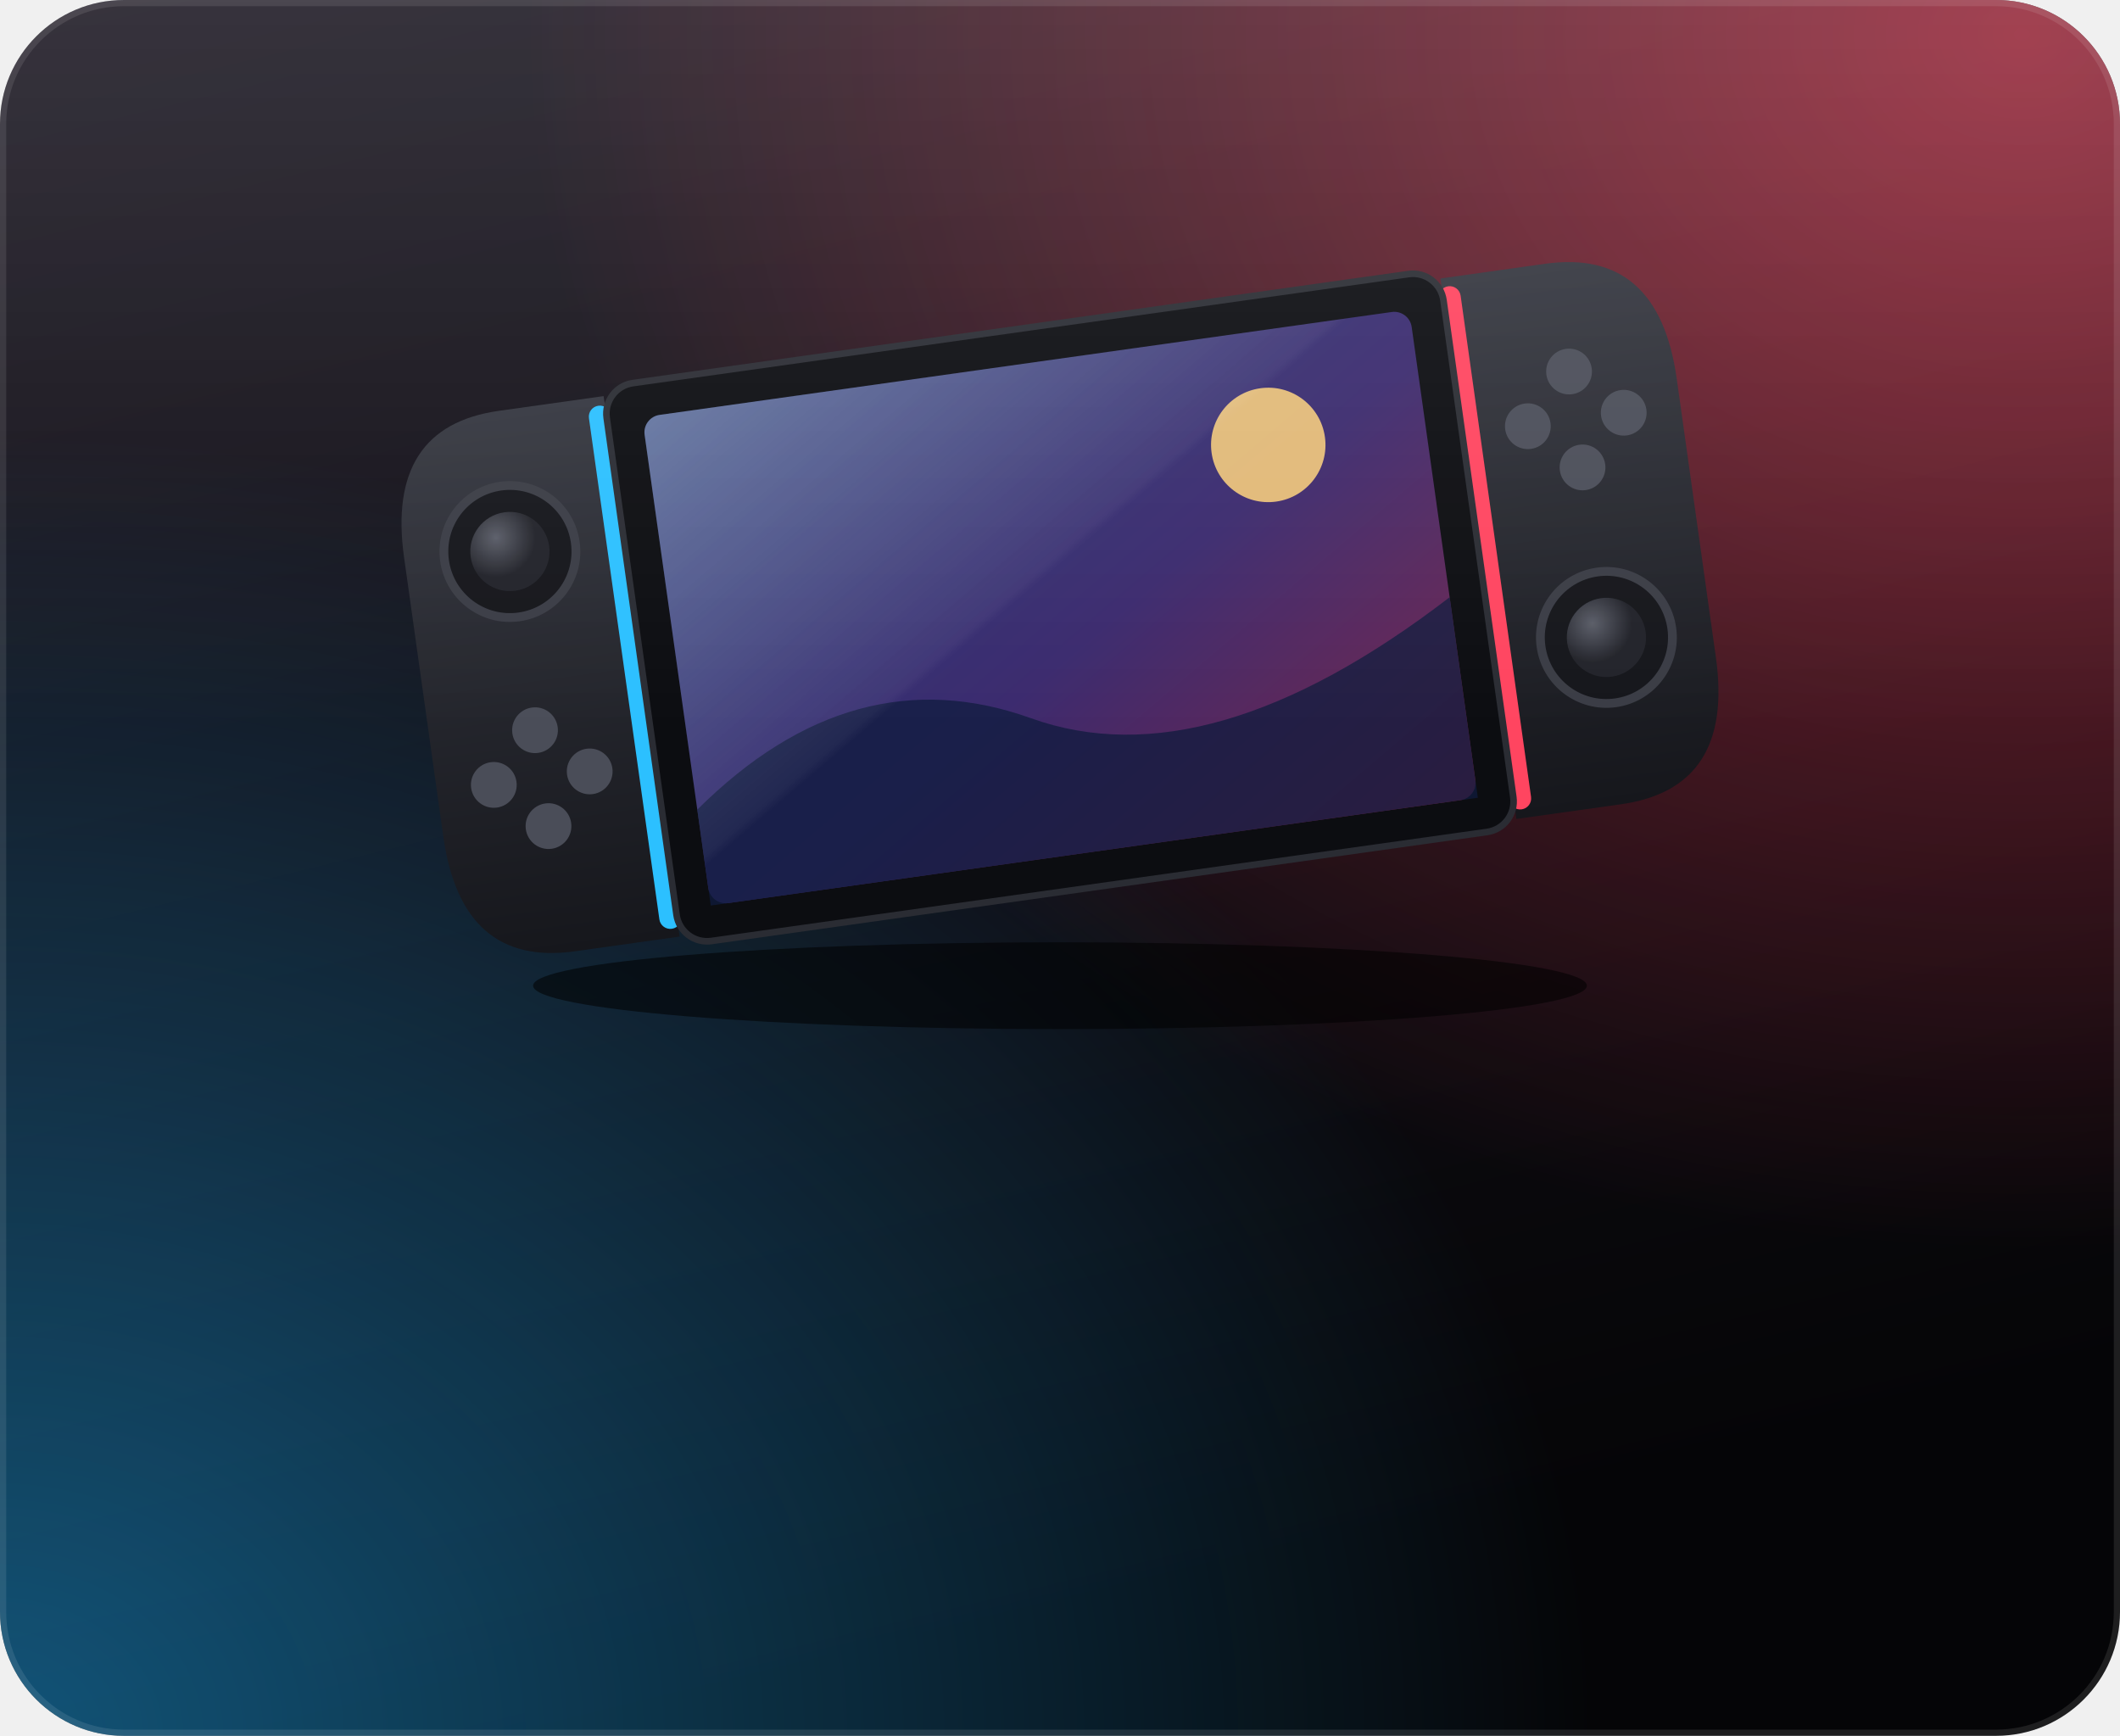
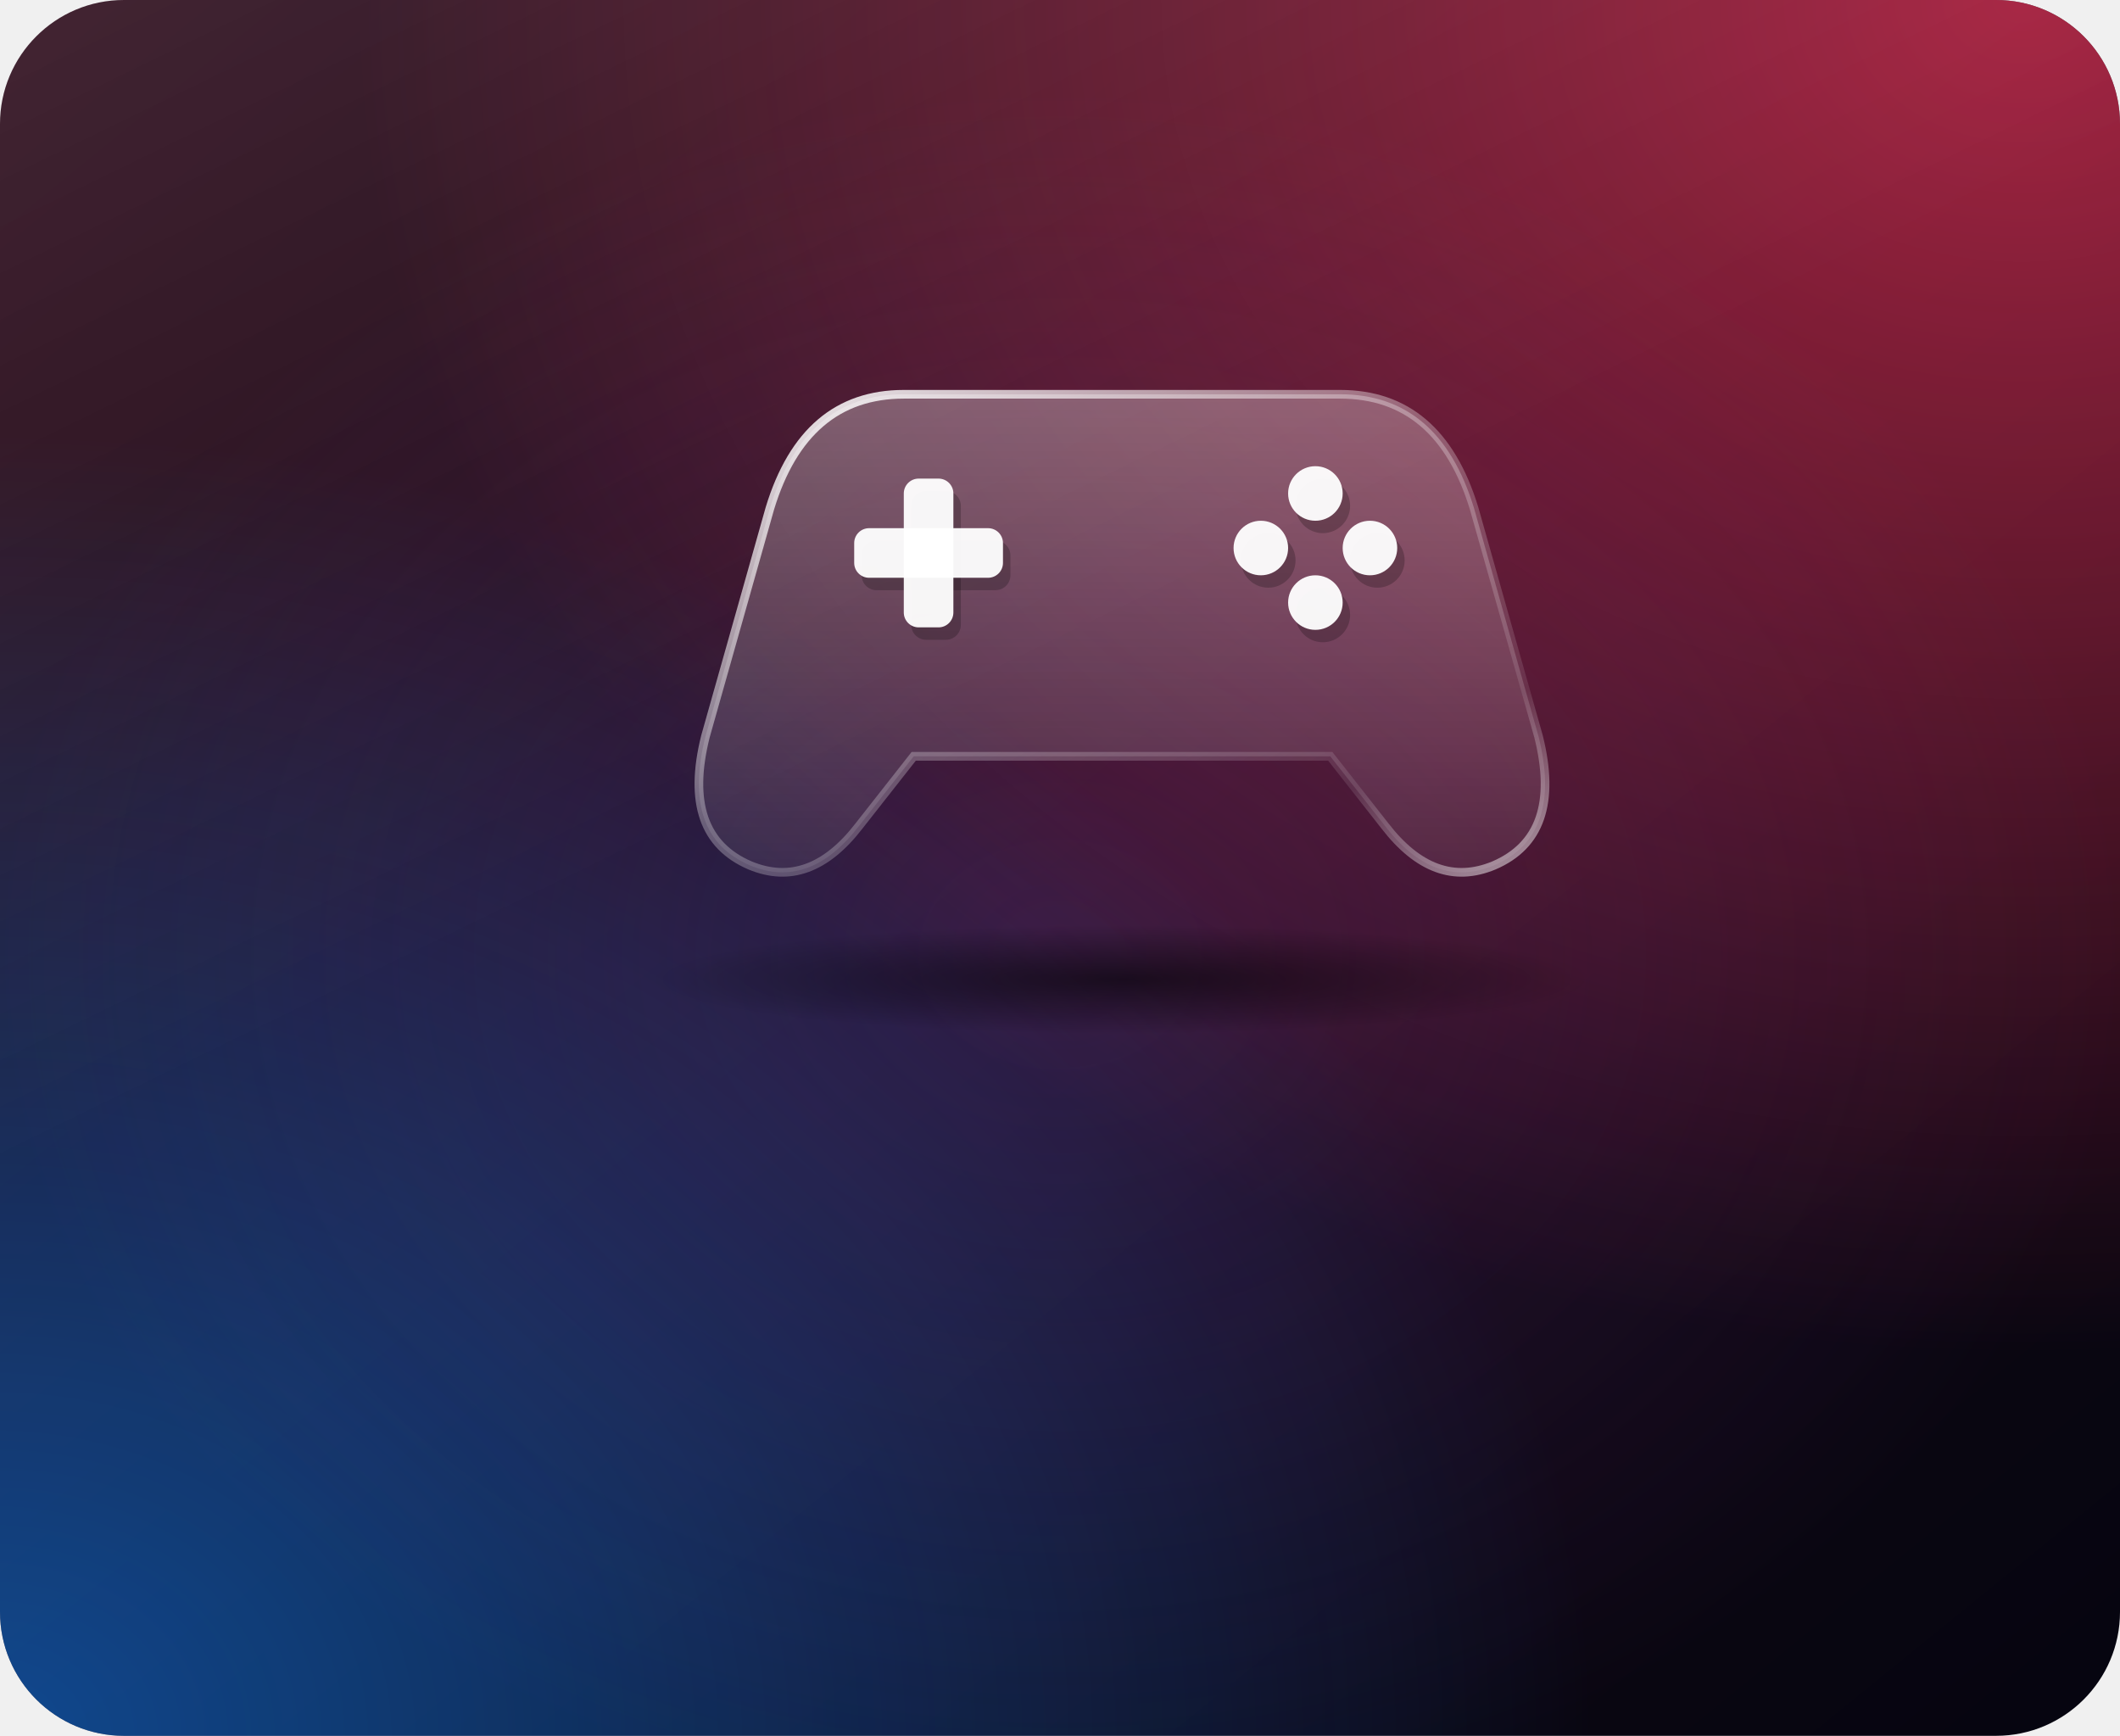
<svg xmlns="http://www.w3.org/2000/svg" width="684" height="560" viewBox="0 0 684 560">
  <defs>
    <clipPath id="c">
      <rect width="684" height="560" rx="40" />
    </clipPath>
-     <linearGradient id="bg" x2=".3" y2="1">
-       <stop stop-color="#1C1823" />
-       <stop offset="1" stop-color="#050507" />
+     <linearGradient id="bg" x1="0" y1="0" x2="1" y2="1">
+       <stop stop-color="#2E0C1C" />
+       <stop offset=".55" stop-color="#140814" />
+       <stop offset="1" stop-color="#050510" />
    </linearGradient>
-     <radialGradient id="r" cx="0.95" cy="0.02" r="0.7">
-       <stop stop-color="#FF3B55" stop-opacity="0.55" />
-       <stop offset="1" stop-color="#FF3B55" stop-opacity="0" />
+     <radialGradient id="b0" cx="0.95" cy="0" r="0.78">
+       <stop stop-color="#FF375F" stop-opacity="0.62" />
+       <stop offset="1" stop-color="#FF375F" stop-opacity="0" />
    </radialGradient>
-     <radialGradient id="b" cx="0" cy="1" r="0.75">
-       <stop stop-color="#1FB2FF" stop-opacity="0.45" />
-       <stop offset="1" stop-color="#1FB2FF" stop-opacity="0" />
+     <radialGradient id="b1" cx="0" cy="1.0" r="0.75">
+       <stop stop-color="#0A84FF" stop-opacity="0.52" />
+       <stop offset="1" stop-color="#0A84FF" stop-opacity="0" />
    </radialGradient>
-     <linearGradient id="body" x2="0" y2="1">
-       <stop stop-color="#34363F" />
-       <stop offset="1" stop-color="#16171C" />
+     <radialGradient id="b2" cx="0.5" cy="0.55" r="0.5">
+       <stop stop-color="#BF5AF2" stop-opacity="0.16" />
+       <stop offset="1" stop-color="#BF5AF2" stop-opacity="0" />
+     </radialGradient>
+     <linearGradient id="sh" x1="0" y1="0" x2=".6" y2="1">
+       <stop stop-color="#fff" stop-opacity=".10" />
+       <stop offset=".5" stop-color="#fff" stop-opacity="0" />
    </linearGradient>
-     <linearGradient id="scr" x1="0" y1="0" x2="1" y2="1">
-       <stop stop-color="#243C78" />
-       <stop offset=".55" stop-color="#3B2A6E" />
-       <stop offset="1" stop-color="#7A2448" />
+     <linearGradient id="qf" x1="0" y1="0" x2="0" y2="1">
+       <stop stop-color="#fff" stop-opacity=".30" />
+       <stop offset="1" stop-color="#fff" stop-opacity=".07" />
    </linearGradient>
-     <linearGradient id="glare" x1="0" y1="0" x2="1" y2="1">
-       <stop stop-color="#fff" stop-opacity=".30" />
-       <stop offset=".45" stop-color="#fff" stop-opacity=".04" />
-       <stop offset=".46" stop-color="#fff" stop-opacity="0" />
+     <linearGradient id="qs" x1="0" y1="0" x2="1" y2="1">
+       <stop stop-color="#fff" stop-opacity=".98" />
+       <stop offset=".45" stop-color="#fff" stop-opacity=".30" />
+       <stop offset=".8" stop-color="#fff" stop-opacity=".10" />
+       <stop offset="1" stop-color="#fff" stop-opacity=".55" />
    </linearGradient>
-     <radialGradient id="cap" cx=".35" cy=".3">
-       <stop stop-color="#5A5D68" />
-       <stop offset="1" stop-color="#22232A" />
+     <linearGradient id="qg" x1="0" y1="0" x2="0" y2="1">
+       <stop stop-color="#fff" stop-opacity=".34" />
+       <stop offset="1" stop-color="#fff" stop-opacity="0" />
+     </linearGradient>
+     <radialGradient id="qd" cx=".5" cy=".5" r=".5">
+       <stop stop-color="#000" stop-opacity=".55" />
+       <stop offset="1" stop-color="#000" stop-opacity="0" />
    </radialGradient>
-     <linearGradient id="sh" x2="0" y2="1">
-       <stop stop-color="#fff" stop-opacity=".12" />
-       <stop offset=".42" stop-color="#fff" stop-opacity="0" />
-     </linearGradient>
  </defs>
  <g clip-path="url(#c)">
    <rect width="684" height="560" fill="url(#bg)" />
-     <rect width="684" height="560" fill="url(#r)" />
-     <rect width="684" height="560" fill="url(#b)" />
-     <g transform="translate(52 0)">
-       <ellipse cx="290" cy="318" rx="170" ry="14" fill="#000" opacity=".55" />
-       <g transform="translate(290 196) scale(1.42) rotate(-8) translate(-160 -228)">
-         <path d="M64 166H40Q14 166 14 196V260Q14 290 40 290H64Z" fill="url(#body)" />
-         <rect x="60" y="168" width="5" height="120" rx="2.5" fill="#2CC0FF" />
-         <circle cx="38" cy="198" r="15" fill="#15161B" />
-         <circle cx="38" cy="198" r="15" fill="none" stroke="#3A3C45" stroke-width="2" />
-         <circle cx="38" cy="198" r="9" fill="url(#cap)" />
-         <circle cx="38" cy="239" r="5.2" fill="#4A4D58" />
-         <circle cx="38" cy="261" r="5.2" fill="#4A4D58" />
-         <circle cx="27" cy="250" r="5.2" fill="#4A4D58" />
-         <circle cx="49" cy="250" r="5.2" fill="#4A4D58" />
-         <path d="M256 166H280Q306 166 306 196V260Q306 290 280 290H256Z" fill="url(#body)" />
-         <rect x="255" y="168" width="5" height="120" rx="2.5" fill="#FF4560" />
-         <circle cx="282" cy="191" r="5.2" fill="#4A4D58" />
-         <circle cx="282" cy="213" r="5.2" fill="#4A4D58" />
-         <circle cx="271" cy="202" r="5.2" fill="#4A4D58" />
-         <circle cx="293" cy="202" r="5.2" fill="#4A4D58" />
-         <circle cx="282" cy="252" r="15" fill="#15161B" />
-         <circle cx="282" cy="252" r="15" fill="none" stroke="#3A3C45" stroke-width="2" />
-         <circle cx="282" cy="252" r="9" fill="url(#cap)" />
-         <rect x="64" y="164" width="192" height="128" rx="7" fill="#0C0D11" />
-         <rect x="64" y="164" width="192" height="128" rx="7" fill="none" stroke="#2A2C33" stroke-width="1.5" />
-         <rect x="72" y="172" width="176" height="112" rx="4" fill="url(#scr)" />
-         <path d="M72 262Q112 232 150 252T248 238V284H72Z" fill="#0F1B3D" opacity=".75" />
-         <circle cx="212" cy="198" r="13" fill="#FFD27A" opacity=".85" />
-         <rect x="72" y="172" width="176" height="112" rx="4" fill="url(#glare)" />
+     <rect width="684" height="560" fill="url(#b0)" />
+     <rect width="684" height="560" fill="url(#b1)" />
+     <rect width="684" height="560" fill="url(#b2)" />
+     <rect width="684" height="560" fill="url(#sh)" />
+     <g transform="translate(362 196) scale(0.8)">
+       <ellipse cx="0" cy="150" rx="190" ry="22" fill="url(#qd)" />
+       <path d="M-88 -86H88Q128 -86 142 -40L168 52Q178 92 150 104Q126 114 106 88L84 60H-84L-106 88Q-126 114 -150 104Q-178 92 -168 52L-142 -40Q-128 -86 -88 -86Z" fill="url(#qf)" />
+       <clipPath id="qc">
+         <path d="M-88 -86H88Q128 -86 142 -40L168 52Q178 92 150 104Q126 114 106 88L84 60H-84L-106 88Q-126 114 -150 104Q-178 92 -168 52L-142 -40Q-128 -86 -88 -86Z" />
+       </clipPath>
+       <g clip-path="url(#qc)">
+         <rect x="-400" y="-400" width="800" height="110" fill="url(#qg)" />
      </g>
+       <path d="M-88 -86H88Q128 -86 142 -40L168 52Q178 92 150 104Q126 114 106 88L84 60H-84L-106 88Q-126 114 -150 104Q-178 92 -168 52L-142 -40Q-128 -86 -88 -86Z" fill="none" stroke="url(#qs)" stroke-width="3.5" />
+       <g transform="translate(3 5)" fill="#000" fill-opacity=".22">
+         <rect x="-108" y="-32" width="60" height="20" rx="6" />
+         <rect x="-88" y="-52" width="20" height="60" rx="6" />
+       </g>
+       <g fill="#fff" fill-opacity=".95">
+         <rect x="-108" y="-32" width="60" height="20" rx="6" />
+         <rect x="-88" y="-52" width="20" height="60" rx="6" />
+       </g>
+       <circle cx="81" cy="-41" r="11" fill="#000" fill-opacity=".22" />
+       <circle cx="78" cy="-46" r="11" fill="#fff" fill-opacity=".95" />
+       <circle cx="81" cy="3" r="11" fill="#000" fill-opacity=".22" />
+       <circle cx="78" cy="-2" r="11" fill="#fff" fill-opacity=".95" />
+       <circle cx="59" cy="-19" r="11" fill="#000" fill-opacity=".22" />
+       <circle cx="56" cy="-24" r="11" fill="#fff" fill-opacity=".95" />
+       <circle cx="103" cy="-19" r="11" fill="#000" fill-opacity=".22" />
+       <circle cx="100" cy="-24" r="11" fill="#fff" fill-opacity=".95" />
    </g>
-     <rect width="684" height="560" fill="url(#sh)" />
  </g>
-   <rect x="1" y="1" width="682" height="558" rx="39" fill="none" stroke="#fff" stroke-opacity=".10" stroke-width="2" />
</svg>
